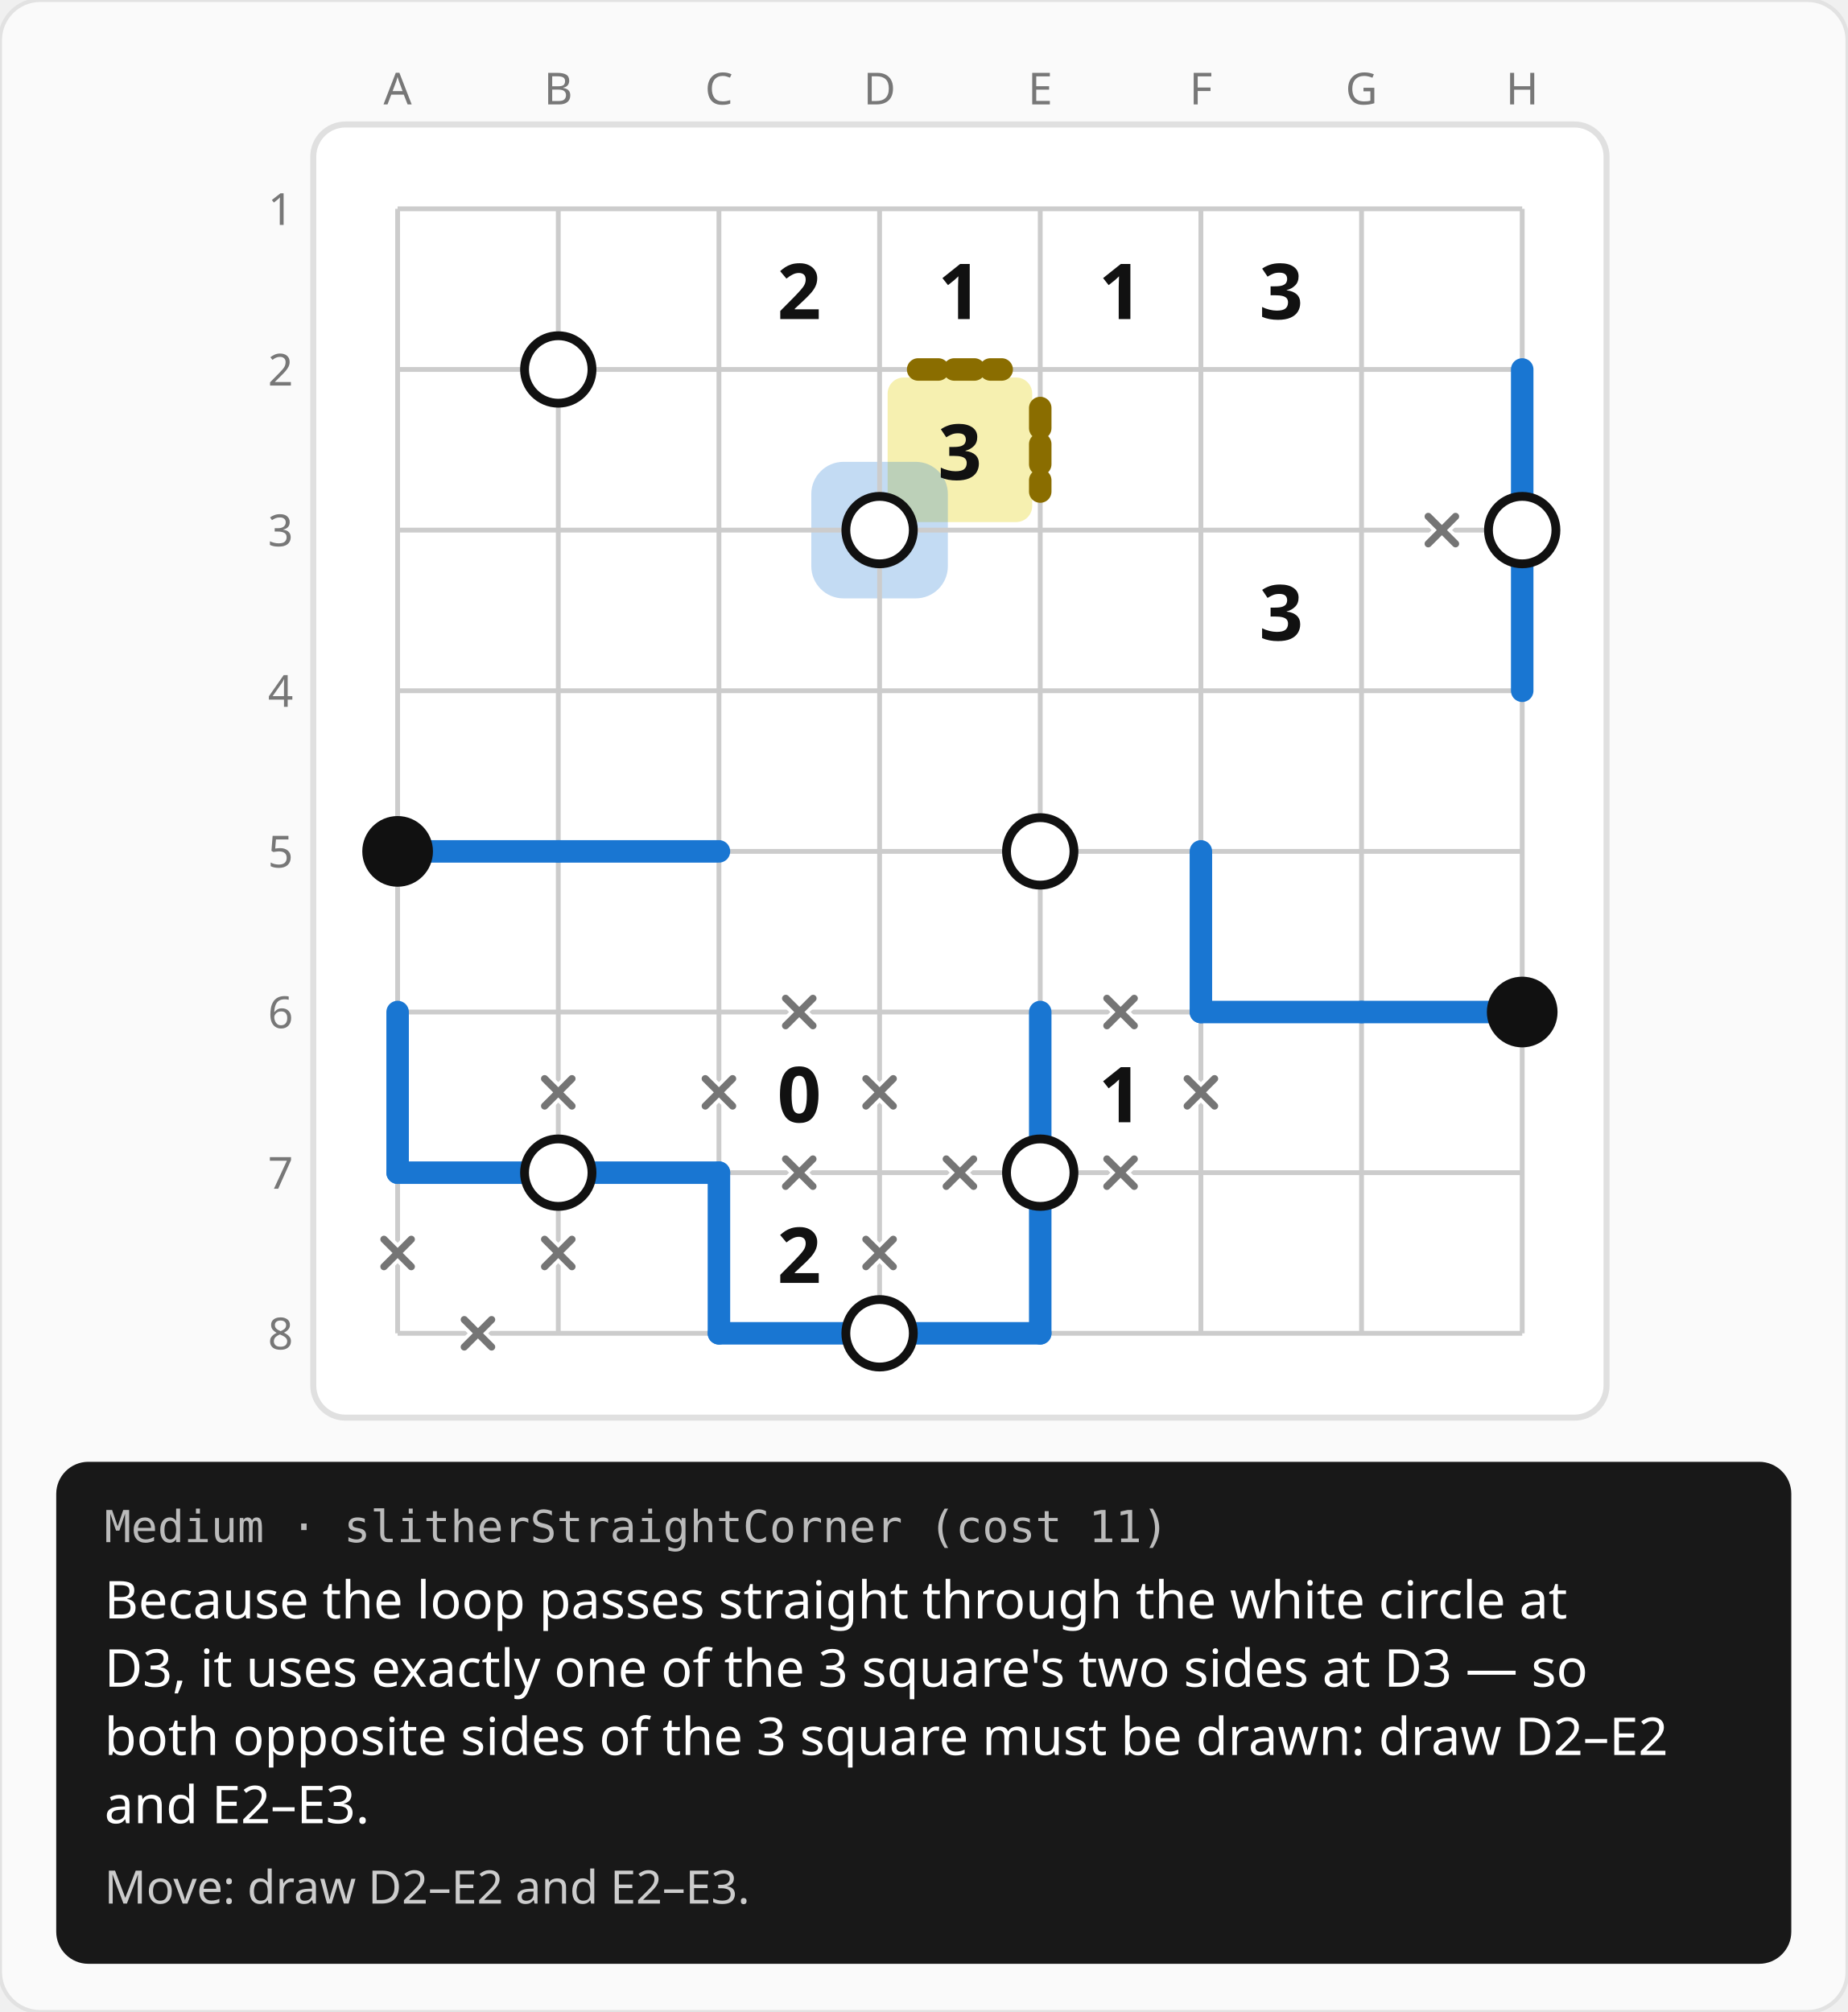
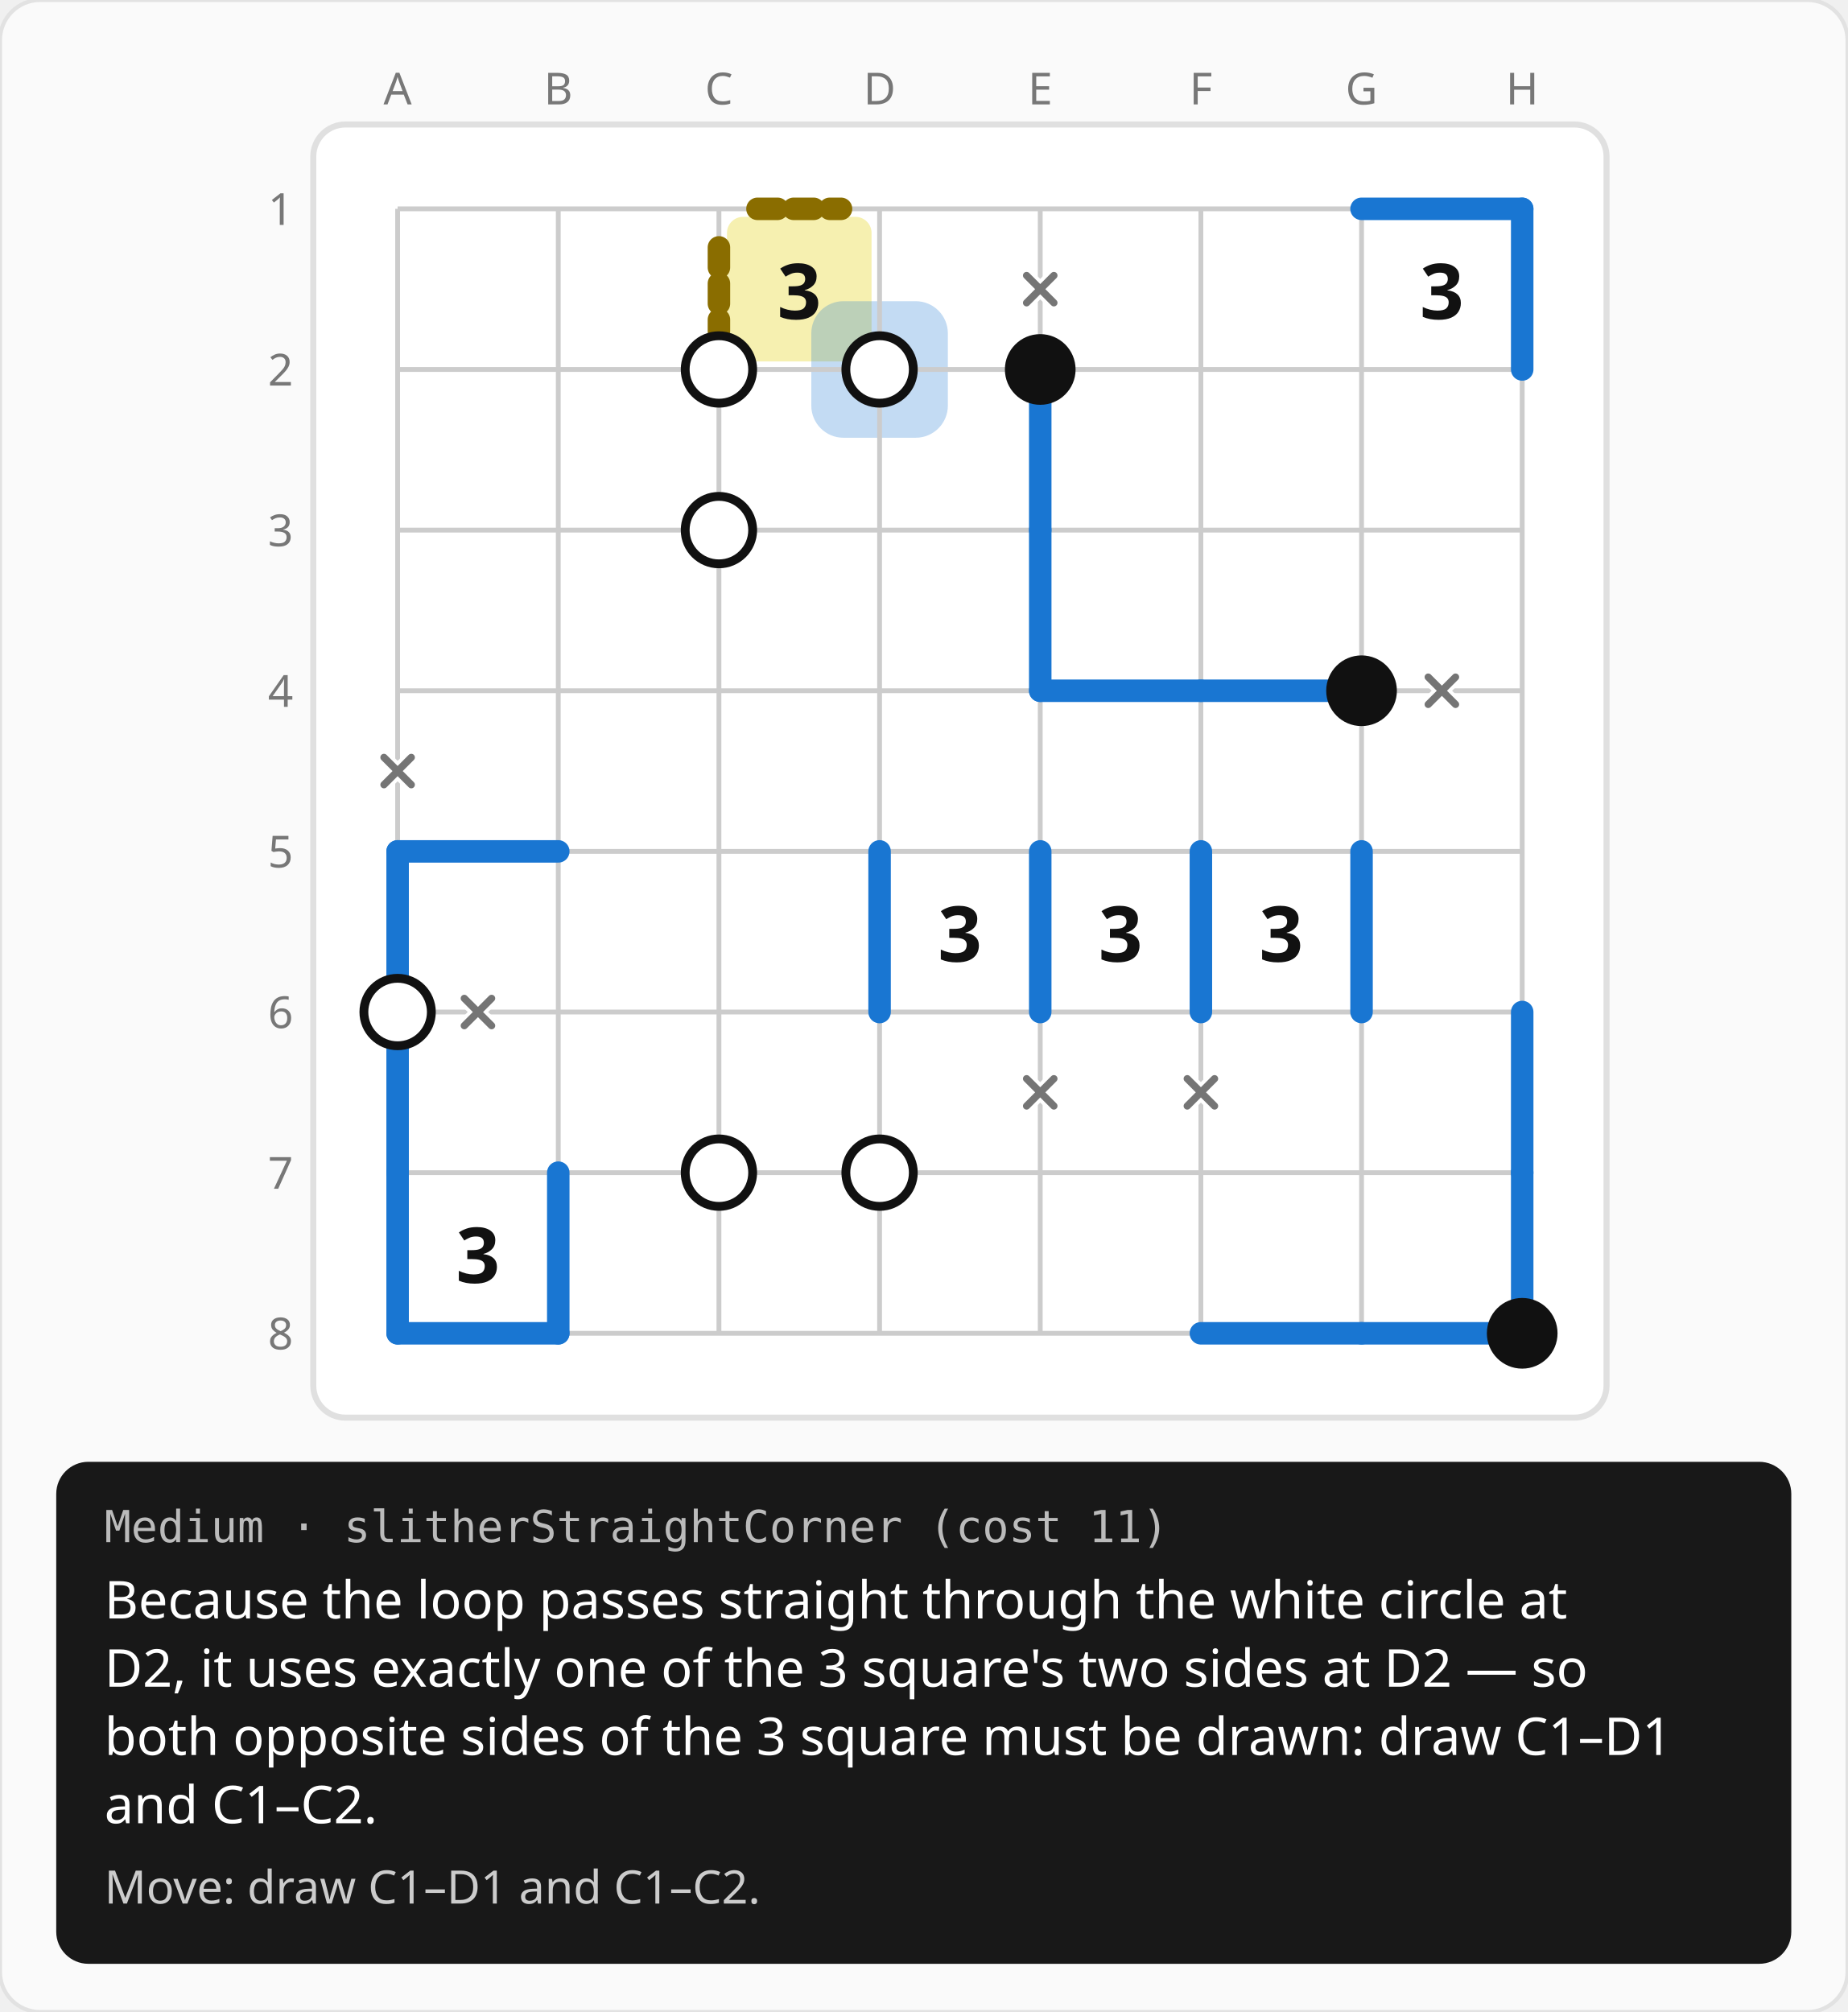
<svg xmlns="http://www.w3.org/2000/svg" width="460" height="501" viewBox="0 0 460 501">
  <rect width="460" height="501" rx="10" fill="#fafafa" stroke="#e2e2e2" />
  <defs>
    <pattern id="hatch" width="8" height="8" patternUnits="userSpaceOnUse" patternTransform="rotate(45)">
      <line x1="0" y1="0" x2="0" y2="8" stroke="#d55e00" stroke-width="3" opacity="0.55" />
    </pattern>
  </defs>
  <g transform="translate(59 12)">
    <text x="40" y="14" fill="#777777" font-size="11" font-family="system-ui, sans-serif" text-anchor="middle">A</text>
    <text x="80" y="14" fill="#777777" font-size="11" font-family="system-ui, sans-serif" text-anchor="middle">B</text>
    <text x="120" y="14" fill="#777777" font-size="11" font-family="system-ui, sans-serif" text-anchor="middle">C</text>
    <text x="160" y="14" fill="#777777" font-size="11" font-family="system-ui, sans-serif" text-anchor="middle">D</text>
    <text x="200" y="14" fill="#777777" font-size="11" font-family="system-ui, sans-serif" text-anchor="middle">E</text>
    <text x="240" y="14" fill="#777777" font-size="11" font-family="system-ui, sans-serif" text-anchor="middle">F</text>
    <text x="280" y="14" fill="#777777" font-size="11" font-family="system-ui, sans-serif" text-anchor="middle">G</text>
    <text x="320" y="14" fill="#777777" font-size="11" font-family="system-ui, sans-serif" text-anchor="middle">H</text>
    <text x="14" y="44" fill="#777777" font-size="11" font-family="system-ui, sans-serif" text-anchor="end">1</text>
    <text x="14" y="84" fill="#777777" font-size="11" font-family="system-ui, sans-serif" text-anchor="end">2</text>
    <text x="14" y="124" fill="#777777" font-size="11" font-family="system-ui, sans-serif" text-anchor="end">3</text>
    <text x="14" y="164" fill="#777777" font-size="11" font-family="system-ui, sans-serif" text-anchor="end">4</text>
    <text x="14" y="204" fill="#777777" font-size="11" font-family="system-ui, sans-serif" text-anchor="end">5</text>
    <text x="14" y="244" fill="#777777" font-size="11" font-family="system-ui, sans-serif" text-anchor="end">6</text>
    <text x="14" y="284" fill="#777777" font-size="11" font-family="system-ui, sans-serif" text-anchor="end">7</text>
    <text x="14" y="324" fill="#777777" font-size="11" font-family="system-ui, sans-serif" text-anchor="end">8</text>
    <g transform="translate(18 18)">
      <rect x="1" y="1" width="322" height="322" rx="8" fill="#ffffff" stroke="#e0e0e0" stroke-width="1.5" />
-       <rect x="144" y="64" width="36" height="36" rx="4" fill="rgba(244,236,156,0.8)" />
-       <rect x="125" y="85" width="34" height="34" rx="8" fill="rgba(25,118,210,0.26)" />
+       <rect x="104" y="24" width="36" height="36" rx="4" fill="rgba(244,236,156,0.8)" />
+       <rect x="125" y="45" width="34" height="34" rx="8" fill="rgba(25,118,210,0.26)" />
      <line x1="22" y1="22" x2="302" y2="22" stroke="#cccccc" stroke-width="1.2" />
      <line x1="22" y1="62" x2="302" y2="62" stroke="#cccccc" stroke-width="1.2" />
      <line x1="22" y1="102" x2="302" y2="102" stroke="#cccccc" stroke-width="1.2" />
      <line x1="22" y1="142" x2="302" y2="142" stroke="#cccccc" stroke-width="1.2" />
      <line x1="22" y1="182" x2="302" y2="182" stroke="#cccccc" stroke-width="1.2" />
      <line x1="22" y1="222" x2="302" y2="222" stroke="#cccccc" stroke-width="1.2" />
      <line x1="22" y1="262" x2="302" y2="262" stroke="#cccccc" stroke-width="1.2" />
      <line x1="22" y1="302" x2="302" y2="302" stroke="#cccccc" stroke-width="1.2" />
      <line x1="22" y1="22" x2="22" y2="302" stroke="#cccccc" stroke-width="1.2" />
      <line x1="62" y1="22" x2="62" y2="302" stroke="#cccccc" stroke-width="1.2" />
      <line x1="102" y1="22" x2="102" y2="302" stroke="#cccccc" stroke-width="1.2" />
      <line x1="142" y1="22" x2="142" y2="302" stroke="#cccccc" stroke-width="1.2" />
      <line x1="182" y1="22" x2="182" y2="302" stroke="#cccccc" stroke-width="1.2" />
      <line x1="222" y1="22" x2="222" y2="302" stroke="#cccccc" stroke-width="1.2" />
      <line x1="262" y1="22" x2="262" y2="302" stroke="#cccccc" stroke-width="1.2" />
      <line x1="302" y1="22" x2="302" y2="302" stroke="#cccccc" stroke-width="1.2" />
-       <text x="122" y="42" font-size="19.2" font-weight="700" font-family="system-ui, sans-serif" text-anchor="middle" dominant-baseline="central" fill="#111111">2</text>
-       <text x="162" y="42" font-size="19.2" font-weight="700" font-family="system-ui, sans-serif" text-anchor="middle" dominant-baseline="central" fill="#111111">1</text>
-       <text x="202" y="42" font-size="19.2" font-weight="700" font-family="system-ui, sans-serif" text-anchor="middle" dominant-baseline="central" fill="#111111">1</text>
-       <text x="242" y="42" font-size="19.2" font-weight="700" font-family="system-ui, sans-serif" text-anchor="middle" dominant-baseline="central" fill="#111111">3</text>
-       <text x="162" y="82" font-size="19.2" font-weight="700" font-family="system-ui, sans-serif" text-anchor="middle" dominant-baseline="central" fill="#111111">3</text>
-       <text x="242" y="122" font-size="19.2" font-weight="700" font-family="system-ui, sans-serif" text-anchor="middle" dominant-baseline="central" fill="#111111">3</text>
-       <text x="122" y="242" font-size="19.2" font-weight="700" font-family="system-ui, sans-serif" text-anchor="middle" dominant-baseline="central" fill="#111111">0</text>
-       <text x="202" y="242" font-size="19.2" font-weight="700" font-family="system-ui, sans-serif" text-anchor="middle" dominant-baseline="central" fill="#111111">1</text>
-       <text x="122" y="282" font-size="19.2" font-weight="700" font-family="system-ui, sans-serif" text-anchor="middle" dominant-baseline="central" fill="#111111">2</text>
-       <line x1="302" y1="62" x2="302" y2="102" stroke="#1976d2" stroke-width="5.6" stroke-linecap="round" />
-       <line x1="302" y1="102" x2="302" y2="142" stroke="#1976d2" stroke-width="5.6" stroke-linecap="round" />
+       <text x="122" y="42" font-size="19.2" font-weight="700" font-family="system-ui, sans-serif" text-anchor="middle" dominant-baseline="central" fill="#111111">3</text>
+       <text x="282" y="42" font-size="19.2" font-weight="700" font-family="system-ui, sans-serif" text-anchor="middle" dominant-baseline="central" fill="#111111">3</text>
+       <text x="162" y="202" font-size="19.2" font-weight="700" font-family="system-ui, sans-serif" text-anchor="middle" dominant-baseline="central" fill="#111111">3</text>
+       <text x="202" y="202" font-size="19.2" font-weight="700" font-family="system-ui, sans-serif" text-anchor="middle" dominant-baseline="central" fill="#111111">3</text>
+       <text x="242" y="202" font-size="19.2" font-weight="700" font-family="system-ui, sans-serif" text-anchor="middle" dominant-baseline="central" fill="#111111">3</text>
+       <text x="42" y="282" font-size="19.2" font-weight="700" font-family="system-ui, sans-serif" text-anchor="middle" dominant-baseline="central" fill="#111111">3</text>
+       <line x1="262" y1="22" x2="302" y2="22" stroke="#1976d2" stroke-width="5.6" stroke-linecap="round" />
+       <line x1="302" y1="22" x2="302" y2="62" stroke="#1976d2" stroke-width="5.6" stroke-linecap="round" />
+       <line x1="182" y1="62" x2="182" y2="102" stroke="#1976d2" stroke-width="5.6" stroke-linecap="round" />
+       <line x1="182" y1="102" x2="182" y2="142" stroke="#1976d2" stroke-width="5.6" stroke-linecap="round" />
+       <line x1="182" y1="142" x2="222" y2="142" stroke="#1976d2" stroke-width="5.6" stroke-linecap="round" />
+       <line x1="222" y1="142" x2="262" y2="142" stroke="#1976d2" stroke-width="5.6" stroke-linecap="round" />
      <line x1="22" y1="182" x2="62" y2="182" stroke="#1976d2" stroke-width="5.6" stroke-linecap="round" />
-       <line x1="62" y1="182" x2="102" y2="182" stroke="#1976d2" stroke-width="5.6" stroke-linecap="round" />
+       <line x1="22" y1="182" x2="22" y2="222" stroke="#1976d2" stroke-width="5.6" stroke-linecap="round" />
+       <line x1="142" y1="182" x2="142" y2="222" stroke="#1976d2" stroke-width="5.6" stroke-linecap="round" />
+       <line x1="182" y1="182" x2="182" y2="222" stroke="#1976d2" stroke-width="5.6" stroke-linecap="round" />
      <line x1="222" y1="182" x2="222" y2="222" stroke="#1976d2" stroke-width="5.6" stroke-linecap="round" />
+       <line x1="262" y1="182" x2="262" y2="222" stroke="#1976d2" stroke-width="5.6" stroke-linecap="round" />
      <line x1="22" y1="222" x2="22" y2="262" stroke="#1976d2" stroke-width="5.6" stroke-linecap="round" />
-       <line x1="182" y1="222" x2="182" y2="262" stroke="#1976d2" stroke-width="5.6" stroke-linecap="round" />
-       <line x1="222" y1="222" x2="262" y2="222" stroke="#1976d2" stroke-width="5.6" stroke-linecap="round" />
-       <line x1="262" y1="222" x2="302" y2="222" stroke="#1976d2" stroke-width="5.6" stroke-linecap="round" />
-       <line x1="22" y1="262" x2="62" y2="262" stroke="#1976d2" stroke-width="5.6" stroke-linecap="round" />
-       <line x1="62" y1="262" x2="102" y2="262" stroke="#1976d2" stroke-width="5.6" stroke-linecap="round" />
-       <line x1="102" y1="262" x2="102" y2="302" stroke="#1976d2" stroke-width="5.6" stroke-linecap="round" />
-       <line x1="182" y1="262" x2="182" y2="302" stroke="#1976d2" stroke-width="5.6" stroke-linecap="round" />
-       <line x1="102" y1="302" x2="142" y2="302" stroke="#1976d2" stroke-width="5.6" stroke-linecap="round" />
-       <line x1="142" y1="302" x2="182" y2="302" stroke="#1976d2" stroke-width="5.6" stroke-linecap="round" />
-       <line x1="151.6" y1="62" x2="172.4" y2="62" stroke="#8a6d00" stroke-width="5.6" stroke-linecap="round" stroke-dasharray="5 4" />
-       <line x1="182" y1="71.6" x2="182" y2="92.4" stroke="#8a6d00" stroke-width="5.6" stroke-linecap="round" stroke-dasharray="5 4" />
-       <circle cx="62" cy="62" r="8.4" fill="#ffffff" />
-       <circle cx="62" cy="62" r="8.4" fill="none" stroke="#111111" stroke-width="2.2" />
-       <circle cx="142" cy="102" r="8.4" fill="#ffffff" />
-       <circle cx="142" cy="102" r="8.4" fill="none" stroke="#111111" stroke-width="2.2" />
-       <circle cx="302" cy="102" r="8.4" fill="#ffffff" />
-       <circle cx="302" cy="102" r="8.4" fill="none" stroke="#111111" stroke-width="2.2" />
-       <circle cx="22" cy="182" r="8.8" fill="#111111" />
-       <circle cx="182" cy="182" r="8.4" fill="#ffffff" />
-       <circle cx="182" cy="182" r="8.4" fill="none" stroke="#111111" stroke-width="2.2" />
-       <circle cx="302" cy="222" r="8.8" fill="#111111" />
-       <circle cx="62" cy="262" r="8.4" fill="#ffffff" />
-       <circle cx="62" cy="262" r="8.4" fill="none" stroke="#111111" stroke-width="2.2" />
-       <circle cx="182" cy="262" r="8.4" fill="#ffffff" />
-       <circle cx="182" cy="262" r="8.4" fill="none" stroke="#111111" stroke-width="2.2" />
-       <circle cx="142" cy="302" r="8.4" fill="#ffffff" />
-       <circle cx="142" cy="302" r="8.4" fill="none" stroke="#111111" stroke-width="2.2" />
-       <path d="M278.6 98.6L285.4 105.4M278.6 105.4L285.4 98.6" stroke="#ffffff" stroke-width="3.6" stroke-linecap="round" />
-       <path d="M278.6 98.6L285.4 105.4M278.6 105.4L285.4 98.6" stroke="#757575" stroke-width="1.8" stroke-linecap="round" />
-       <path d="M58.6 238.6L65.4 245.4M58.6 245.4L65.4 238.6" stroke="#ffffff" stroke-width="3.6" stroke-linecap="round" />
-       <path d="M58.6 238.6L65.4 245.4M58.6 245.4L65.4 238.6" stroke="#757575" stroke-width="1.8" stroke-linecap="round" />
-       <path d="M118.6 218.6L125.4 225.4M118.6 225.4L125.4 218.6" stroke="#ffffff" stroke-width="3.6" stroke-linecap="round" />
-       <path d="M118.6 218.6L125.4 225.4M118.6 225.4L125.4 218.6" stroke="#757575" stroke-width="1.8" stroke-linecap="round" />
-       <path d="M98.6 238.6L105.4 245.4M98.6 245.4L105.4 238.6" stroke="#ffffff" stroke-width="3.6" stroke-linecap="round" />
-       <path d="M98.6 238.6L105.4 245.4M98.6 245.4L105.4 238.6" stroke="#757575" stroke-width="1.8" stroke-linecap="round" />
-       <path d="M138.6 238.6L145.4 245.4M138.6 245.4L145.4 238.6" stroke="#ffffff" stroke-width="3.6" stroke-linecap="round" />
-       <path d="M138.6 238.6L145.4 245.4M138.6 245.4L145.4 238.6" stroke="#757575" stroke-width="1.8" stroke-linecap="round" />
-       <path d="M198.6 218.6L205.4 225.4M198.6 225.4L205.4 218.6" stroke="#ffffff" stroke-width="3.6" stroke-linecap="round" />
-       <path d="M198.6 218.6L205.4 225.4M198.6 225.4L205.4 218.6" stroke="#757575" stroke-width="1.8" stroke-linecap="round" />
+       <line x1="302" y1="222" x2="302" y2="262" stroke="#1976d2" stroke-width="5.6" stroke-linecap="round" />
+       <line x1="22" y1="262" x2="22" y2="302" stroke="#1976d2" stroke-width="5.6" stroke-linecap="round" />
+       <line x1="62" y1="262" x2="62" y2="302" stroke="#1976d2" stroke-width="5.6" stroke-linecap="round" />
+       <line x1="302" y1="262" x2="302" y2="302" stroke="#1976d2" stroke-width="5.6" stroke-linecap="round" />
+       <line x1="22" y1="302" x2="62" y2="302" stroke="#1976d2" stroke-width="5.6" stroke-linecap="round" />
+       <line x1="222" y1="302" x2="262" y2="302" stroke="#1976d2" stroke-width="5.6" stroke-linecap="round" />
+       <line x1="262" y1="302" x2="302" y2="302" stroke="#1976d2" stroke-width="5.6" stroke-linecap="round" />
+       <line x1="111.6" y1="22" x2="132.4" y2="22" stroke="#8a6d00" stroke-width="5.6" stroke-linecap="round" stroke-dasharray="5 4" />
+       <line x1="102" y1="31.6" x2="102" y2="52.4" stroke="#8a6d00" stroke-width="5.6" stroke-linecap="round" stroke-dasharray="5 4" />
+       <circle cx="102" cy="62" r="8.4" fill="#ffffff" />
+       <circle cx="102" cy="62" r="8.4" fill="none" stroke="#111111" stroke-width="2.2" />
+       <circle cx="142" cy="62" r="8.4" fill="#ffffff" />
+       <circle cx="142" cy="62" r="8.4" fill="none" stroke="#111111" stroke-width="2.2" />
+       <circle cx="182" cy="62" r="8.8" fill="#111111" />
+       <circle cx="102" cy="102" r="8.4" fill="#ffffff" />
+       <circle cx="102" cy="102" r="8.4" fill="none" stroke="#111111" stroke-width="2.2" />
+       <circle cx="262" cy="142" r="8.8" fill="#111111" />
+       <circle cx="22" cy="222" r="8.4" fill="#ffffff" />
+       <circle cx="22" cy="222" r="8.4" fill="none" stroke="#111111" stroke-width="2.2" />
+       <circle cx="102" cy="262" r="8.4" fill="#ffffff" />
+       <circle cx="102" cy="262" r="8.4" fill="none" stroke="#111111" stroke-width="2.2" />
+       <circle cx="142" cy="262" r="8.4" fill="#ffffff" />
+       <circle cx="142" cy="262" r="8.4" fill="none" stroke="#111111" stroke-width="2.2" />
+       <circle cx="302" cy="302" r="8.8" fill="#111111" />
+       <path d="M178.6 38.6L185.4 45.4M178.6 45.4L185.4 38.6" stroke="#ffffff" stroke-width="3.6" stroke-linecap="round" />
+       <path d="M178.6 38.6L185.4 45.4M178.6 45.4L185.4 38.6" stroke="#757575" stroke-width="1.8" stroke-linecap="round" />
+       <path d="M18.6 158.6L25.4 165.4M18.6 165.4L25.4 158.6" stroke="#ffffff" stroke-width="3.6" stroke-linecap="round" />
+       <path d="M18.6 158.6L25.4 165.4M18.6 165.4L25.4 158.6" stroke="#757575" stroke-width="1.8" stroke-linecap="round" />
+       <path d="M278.6 138.6L285.4 145.4M278.6 145.4L285.4 138.6" stroke="#ffffff" stroke-width="3.6" stroke-linecap="round" />
+       <path d="M278.6 138.6L285.4 145.4M278.6 145.4L285.4 138.6" stroke="#757575" stroke-width="1.8" stroke-linecap="round" />
+       <path d="M38.6 218.6L45.4 225.4M38.6 225.4L45.4 218.6" stroke="#ffffff" stroke-width="3.6" stroke-linecap="round" />
+       <path d="M38.6 218.6L45.4 225.4M38.6 225.4L45.4 218.6" stroke="#757575" stroke-width="1.8" stroke-linecap="round" />
+       <path d="M178.6 238.6L185.4 245.4M178.6 245.4L185.4 238.6" stroke="#ffffff" stroke-width="3.6" stroke-linecap="round" />
+       <path d="M178.6 238.6L185.4 245.4M178.6 245.4L185.4 238.6" stroke="#757575" stroke-width="1.8" stroke-linecap="round" />
      <path d="M218.6 238.6L225.4 245.4M218.6 245.4L225.4 238.6" stroke="#ffffff" stroke-width="3.6" stroke-linecap="round" />
      <path d="M218.6 238.6L225.4 245.4M218.6 245.4L225.4 238.6" stroke="#757575" stroke-width="1.8" stroke-linecap="round" />
-       <path d="M18.6 278.6L25.4 285.4M18.6 285.4L25.4 278.6" stroke="#ffffff" stroke-width="3.6" stroke-linecap="round" />
-       <path d="M18.6 278.6L25.4 285.4M18.6 285.4L25.4 278.6" stroke="#757575" stroke-width="1.8" stroke-linecap="round" />
-       <path d="M58.6 278.6L65.4 285.4M58.6 285.4L65.4 278.6" stroke="#ffffff" stroke-width="3.6" stroke-linecap="round" />
-       <path d="M58.6 278.6L65.4 285.4M58.6 285.4L65.4 278.6" stroke="#757575" stroke-width="1.8" stroke-linecap="round" />
-       <path d="M118.6 258.6L125.4 265.4M118.6 265.4L125.4 258.6" stroke="#ffffff" stroke-width="3.6" stroke-linecap="round" />
-       <path d="M118.6 258.6L125.4 265.4M118.6 265.4L125.4 258.6" stroke="#757575" stroke-width="1.8" stroke-linecap="round" />
-       <path d="M158.6 258.6L165.4 265.4M158.6 265.4L165.4 258.6" stroke="#ffffff" stroke-width="3.6" stroke-linecap="round" />
-       <path d="M158.6 258.6L165.4 265.4M158.6 265.4L165.4 258.6" stroke="#757575" stroke-width="1.8" stroke-linecap="round" />
-       <path d="M138.6 278.6L145.4 285.4M138.6 285.4L145.4 278.6" stroke="#ffffff" stroke-width="3.6" stroke-linecap="round" />
-       <path d="M138.6 278.6L145.4 285.4M138.6 285.4L145.4 278.6" stroke="#757575" stroke-width="1.8" stroke-linecap="round" />
-       <path d="M198.6 258.6L205.4 265.4M198.6 265.4L205.4 258.6" stroke="#ffffff" stroke-width="3.6" stroke-linecap="round" />
-       <path d="M198.6 258.6L205.4 265.4M198.6 265.4L205.4 258.6" stroke="#757575" stroke-width="1.8" stroke-linecap="round" />
-       <path d="M38.6 298.6L45.4 305.4M38.6 305.4L45.4 298.6" stroke="#ffffff" stroke-width="3.6" stroke-linecap="round" />
-       <path d="M38.6 298.6L45.4 305.4M38.6 305.4L45.4 298.6" stroke="#757575" stroke-width="1.8" stroke-linecap="round" />
    </g>
  </g>
  <rect x="14" y="364" width="432" height="125" rx="8" fill="#181818" />
  <text x="26" y="384" fill="#bbbbbb" font-size="11" font-family="ui-monospace, Menlo, monospace">Medium · slitherStraightCorner (cost 11)</text>
  <text x="26" y="403" fill="#ffffff" font-size="13" font-family="system-ui, sans-serif">Because the loop passes straight through the white circle at</text>
-   <text x="26" y="420" fill="#ffffff" font-size="13" font-family="system-ui, sans-serif">D3, it uses exactly one of the 3 square's two sides at D3 — so</text>
-   <text x="26" y="437" fill="#ffffff" font-size="13" font-family="system-ui, sans-serif">both opposite sides of the 3 square must be drawn: draw D2–E2</text>
-   <text x="26" y="454" fill="#ffffff" font-size="13" font-family="system-ui, sans-serif">and E2–E3.</text>
-   <text x="26" y="474" fill="#cccccc" font-size="11.5" font-family="system-ui, sans-serif">Move: draw D2–E2 and E2–E3.</text>
+   <text x="26" y="420" fill="#ffffff" font-size="13" font-family="system-ui, sans-serif">D2, it uses exactly one of the 3 square's two sides at D2 — so</text>
+   <text x="26" y="437" fill="#ffffff" font-size="13" font-family="system-ui, sans-serif">both opposite sides of the 3 square must be drawn: draw C1–D1</text>
+   <text x="26" y="454" fill="#ffffff" font-size="13" font-family="system-ui, sans-serif">and C1–C2.</text>
+   <text x="26" y="474" fill="#cccccc" font-size="11.5" font-family="system-ui, sans-serif">Move: draw C1–D1 and C1–C2.</text>
</svg>
